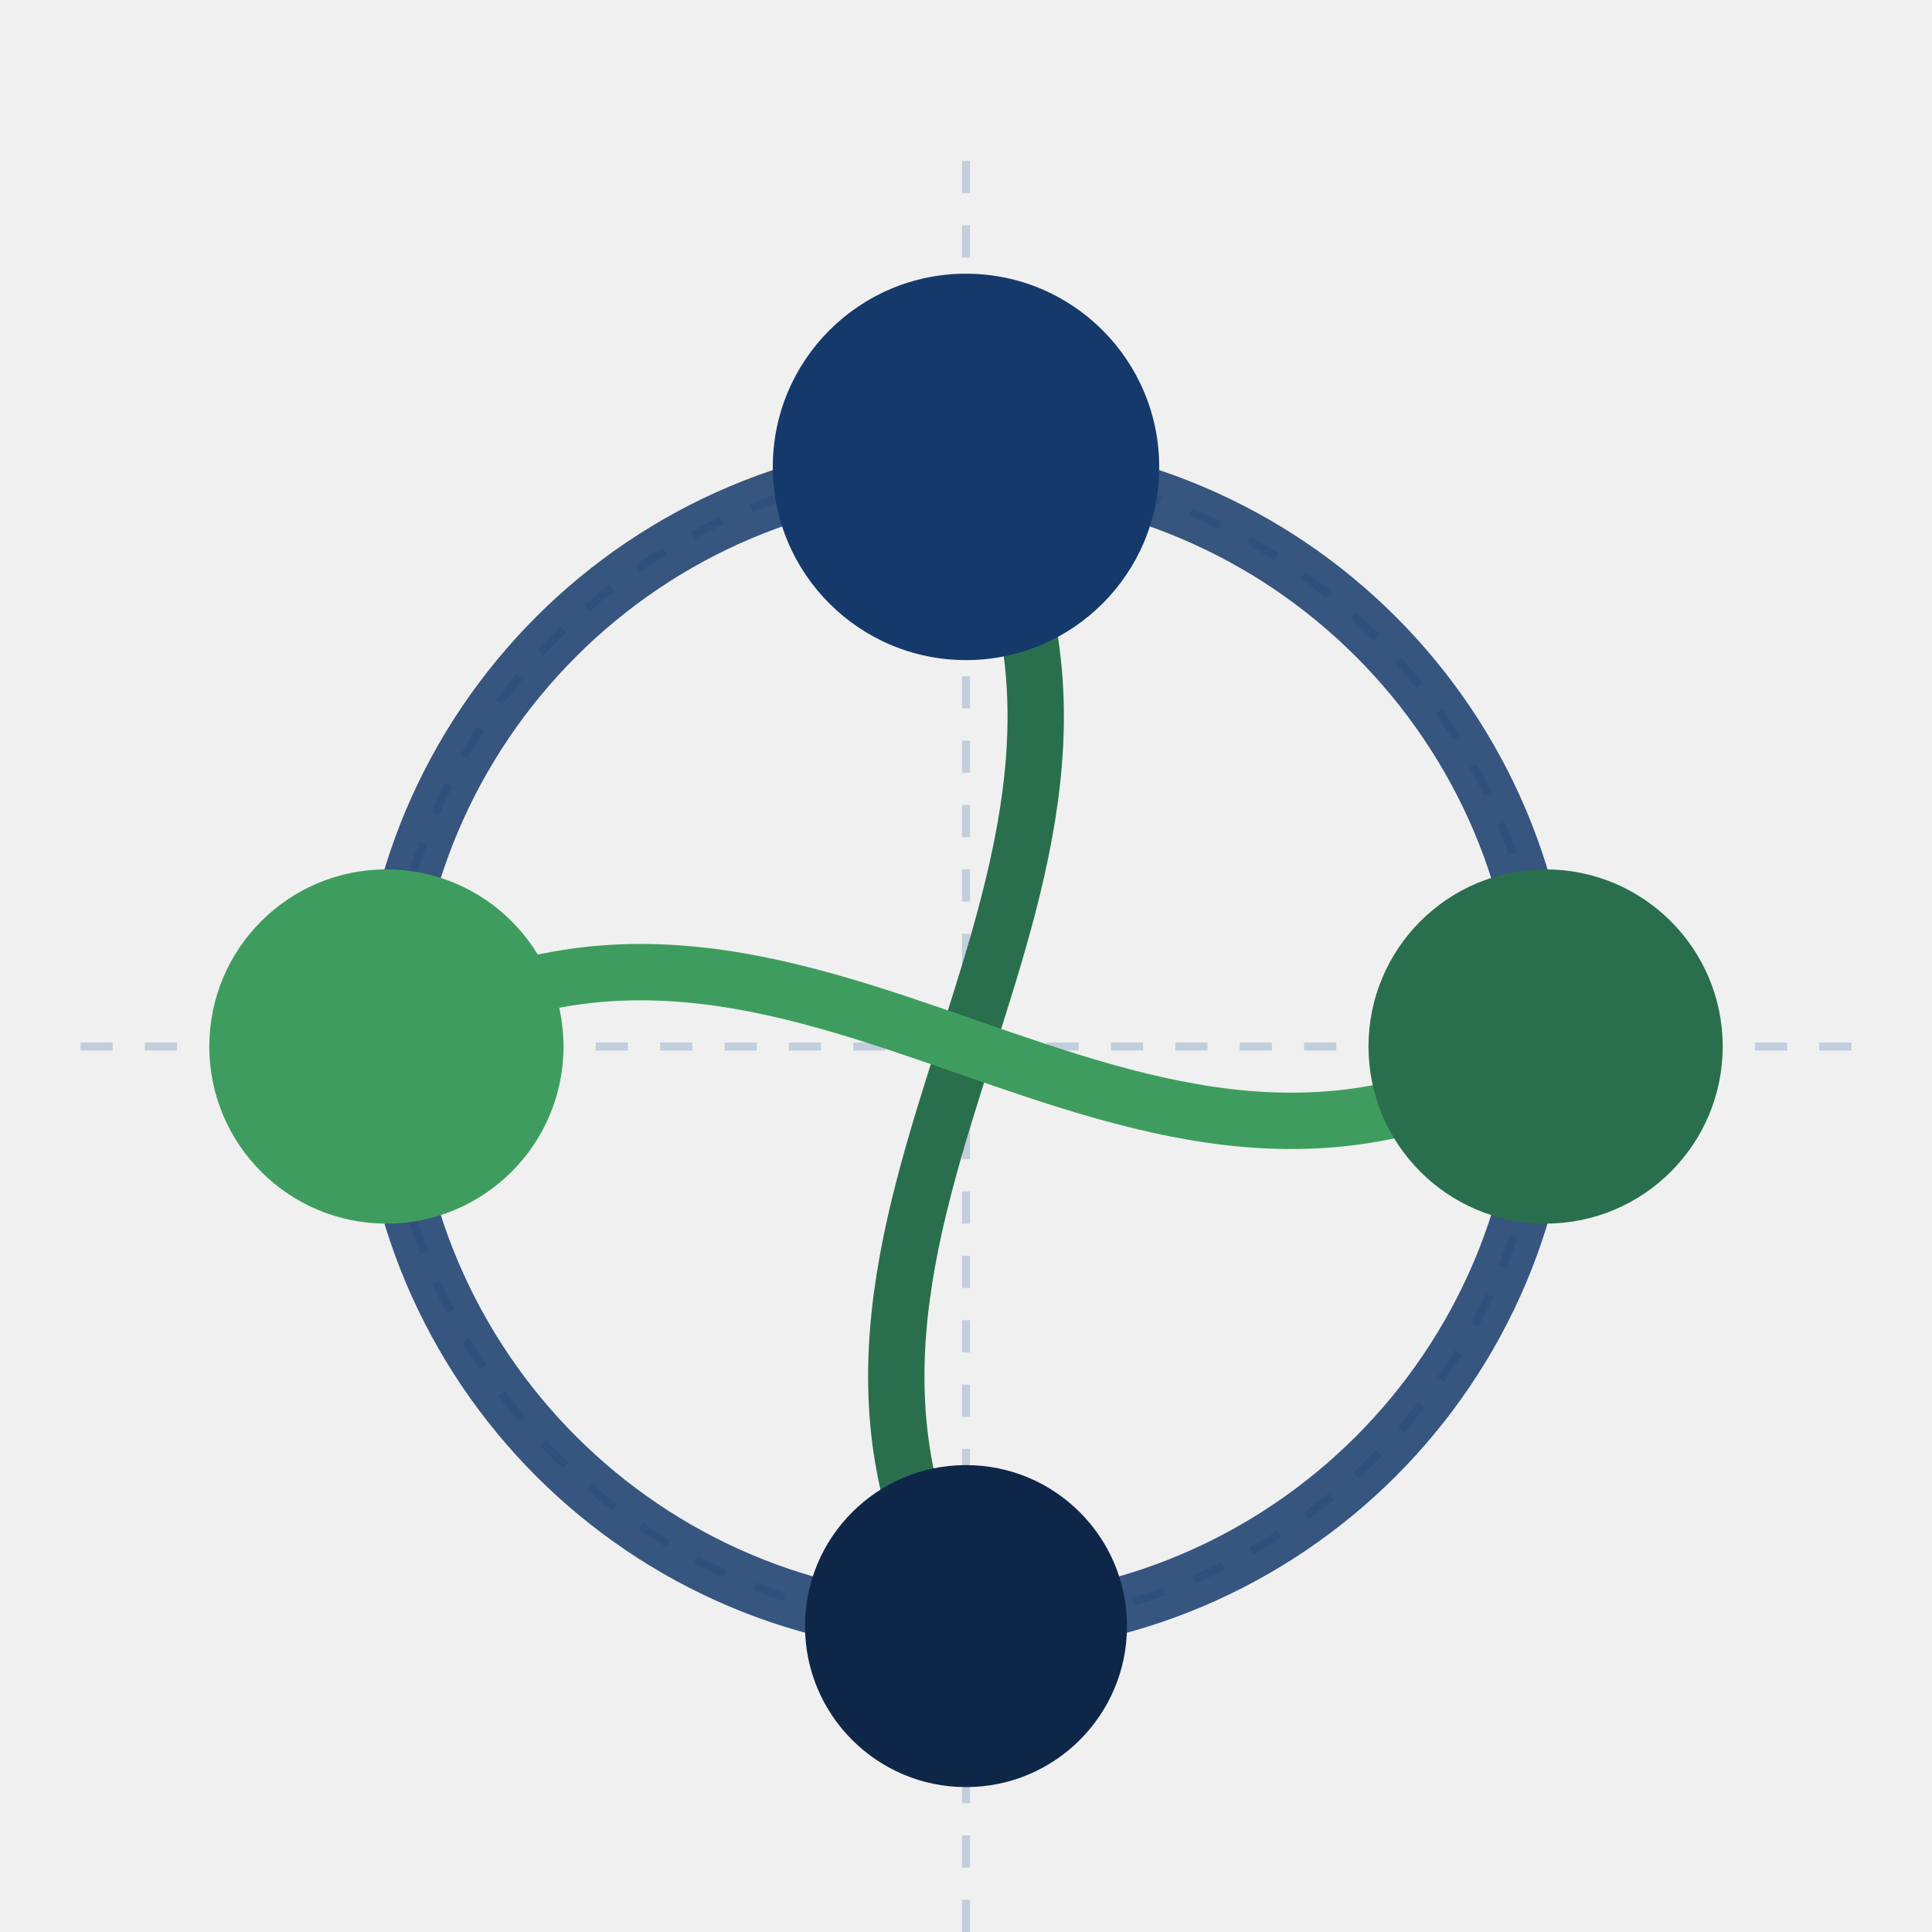
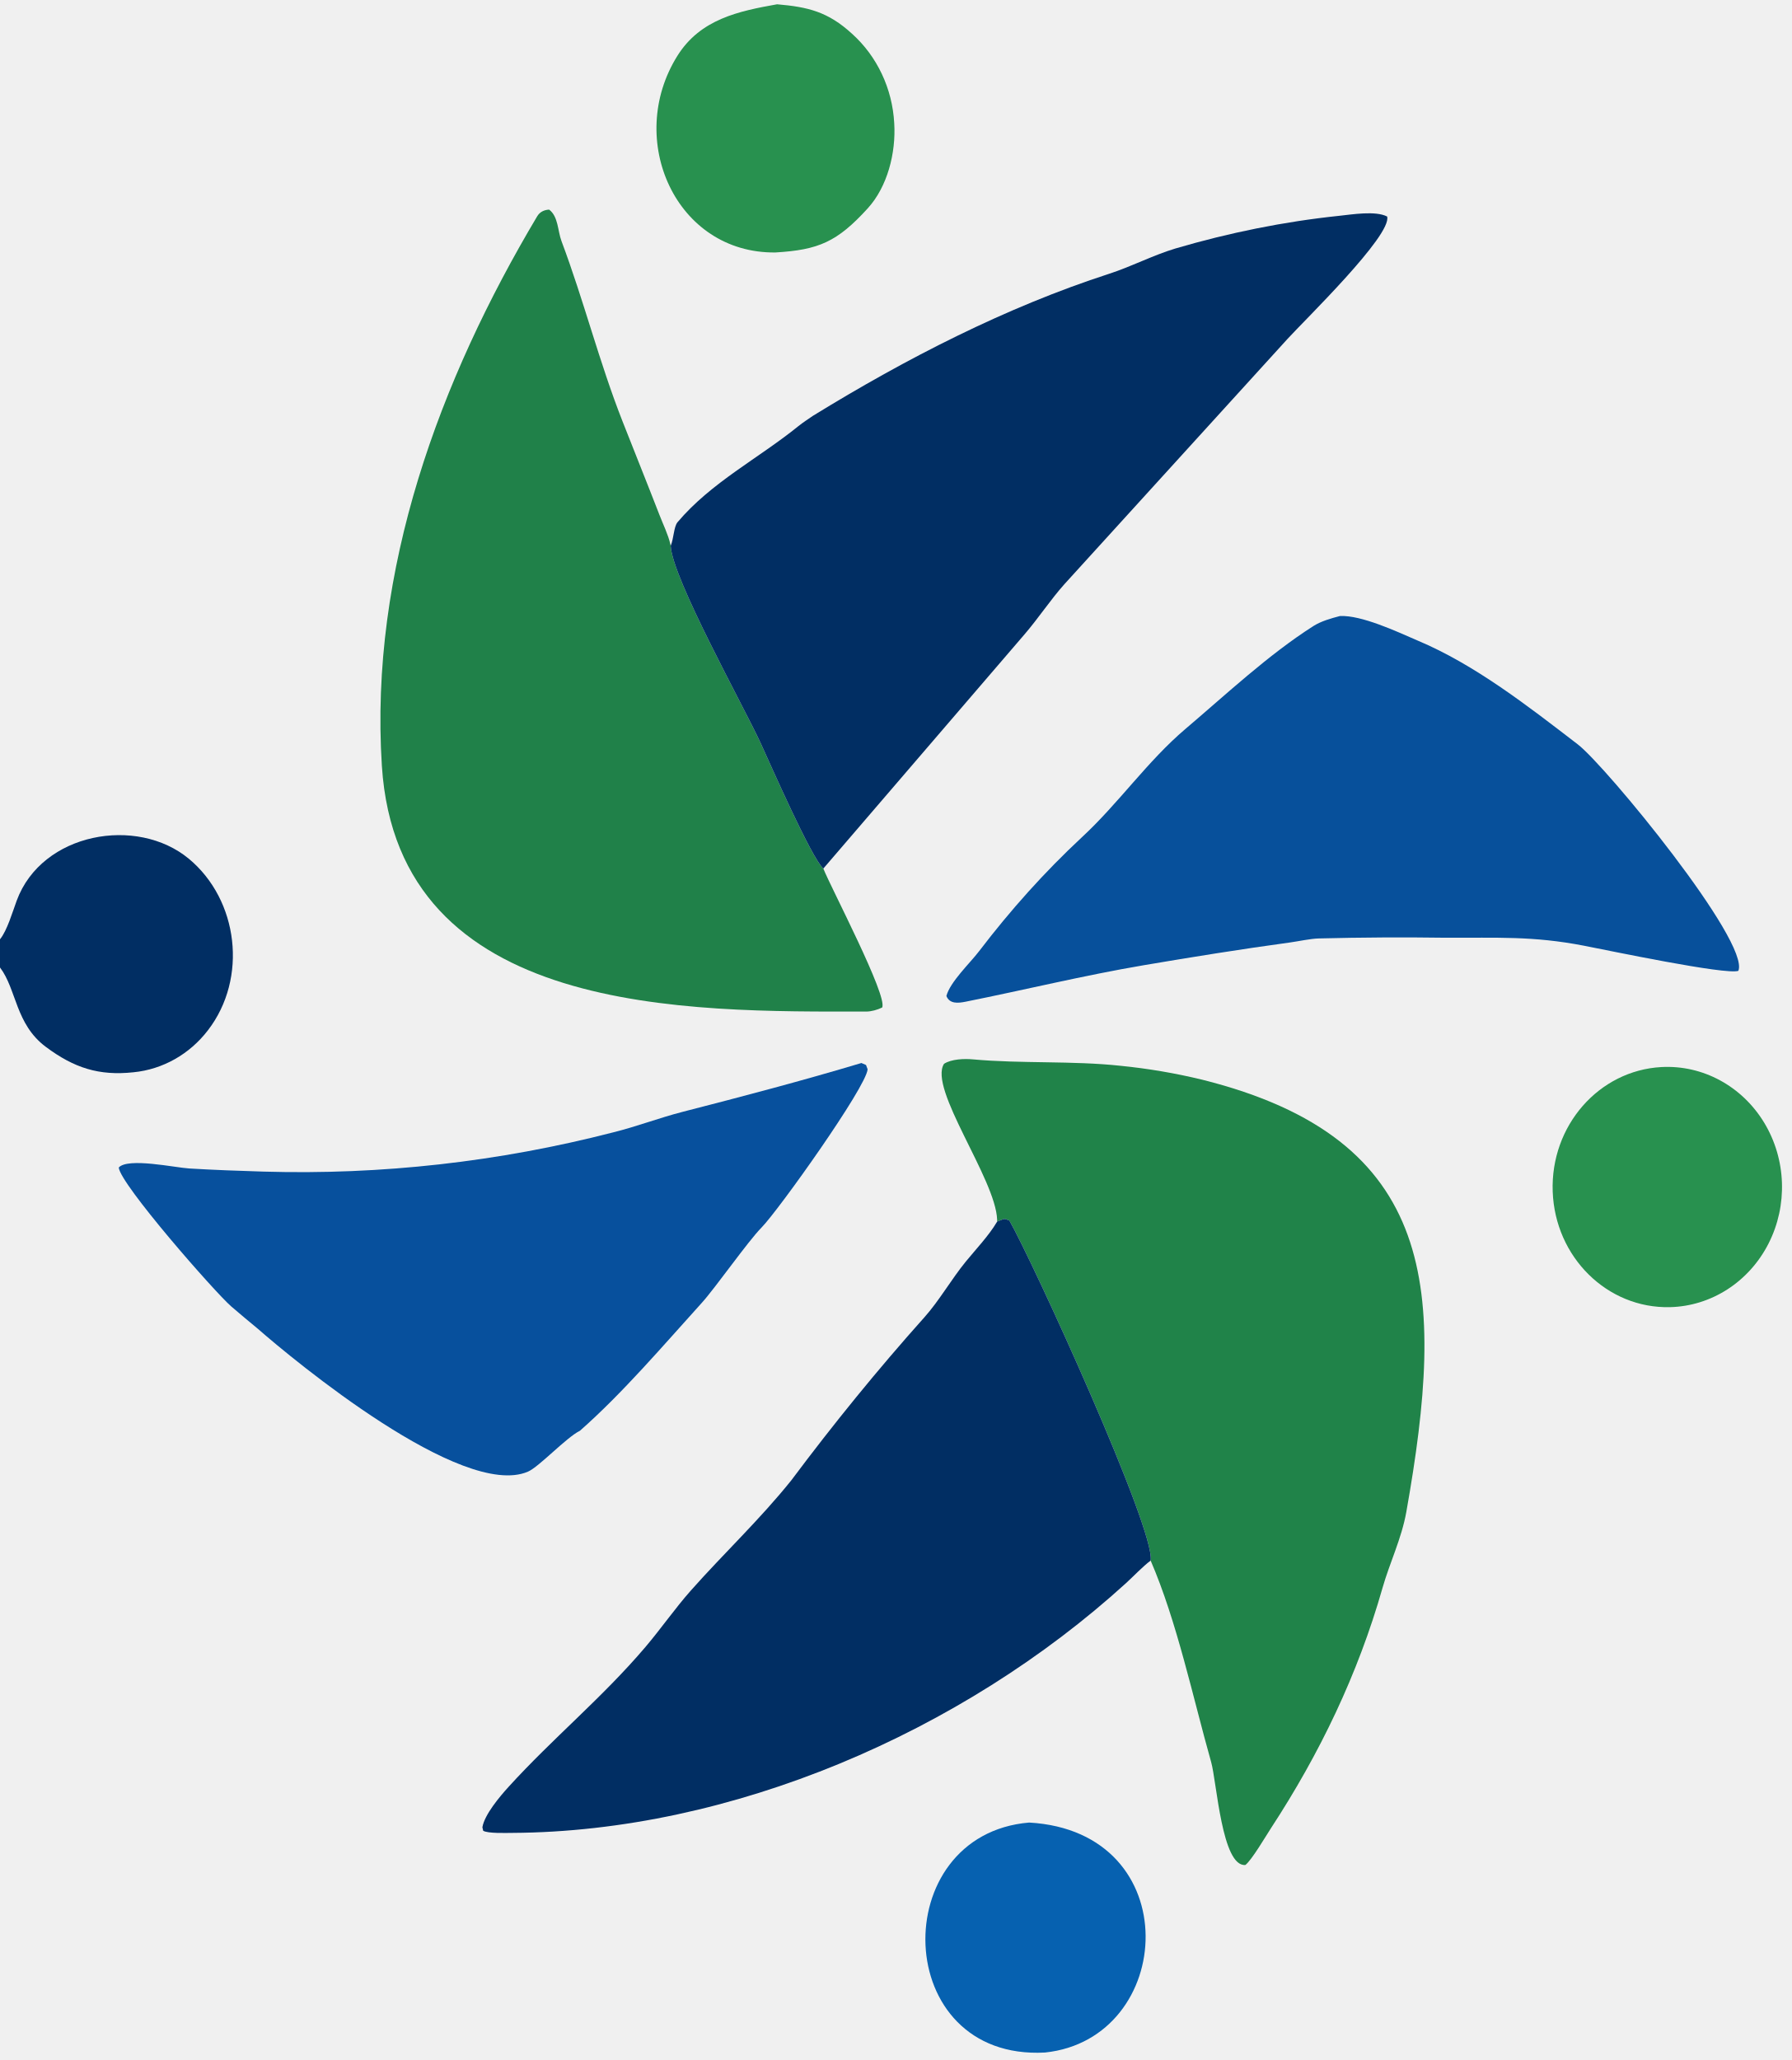
- <svg xmlns="http://www.w3.org/2000/svg" viewBox="0 0 240 240" fill="none" aria-label="Construção do símbolo Inova Anápolis">
-   <circle cx="120" cy="130" r="72" stroke="#C3CEDC" stroke-width="1" stroke-dasharray="4 4" />
-   <line x1="120" y1="20" x2="120" y2="240" stroke="#C3CEDC" stroke-width="1" stroke-dasharray="4 4" />
-   <line x1="10" y1="130" x2="230" y2="130" stroke="#C3CEDC" stroke-width="1" stroke-dasharray="4 4" />
-   <circle cx="120" cy="130" r="72" stroke="#15396B" stroke-width="7" opacity="0.85" />
-   <path d="M120,58 C150,108 90,152 120,202" stroke="#2A6F4D" stroke-width="7" stroke-linecap="round" />
-   <path d="M48,130 C100,98 140,162 192,130" stroke="#3E9D5E" stroke-width="7" stroke-linecap="round" />
-   <circle cx="120" cy="58" r="24" fill="#15396B" />
-   <circle cx="48" cy="130" r="22" fill="#3E9D5E" />
-   <circle cx="192" cy="130" r="22" fill="#2A6F4D" />
-   <circle cx="120" cy="202" r="20" fill="#0E2748" />
+ <svg xmlns="http://www.w3.org/2000/svg" width="147" height="169" viewBox="0 0 147 169" fill="none">
+   <g clip-path="url(#clip0_10_16)">
+     <path d="M67.553 71.255C68.149 72.772 72.864 81.74 72.378 82.656C71.998 82.844 71.481 82.988 71.062 82.988C56.489 82.989 32.661 83.445 31.332 62.837C30.295 46.741 36.086 31.156 44.075 17.746C44.296 17.373 44.666 17.217 45.054 17.197C45.81 17.755 45.752 18.937 46.07 19.782C47.901 24.65 49.166 29.704 51.068 34.543C52.079 37.117 53.114 39.68 54.113 42.259C54.409 43.026 54.821 43.86 55 44.643L55.029 44.778C55.152 47.433 61.02 57.942 62.415 60.974C63.221 62.727 66.564 70.365 67.553 71.255Z" fill="#208149" />
+     <path d="M81.817 100.211L81.812 100.059C81.701 96.727 76.142 89.295 77.457 87.272C78.064 86.881 79.114 86.844 79.822 86.909C83.815 87.273 87.974 87.009 91.944 87.437C94.191 87.661 96.42 88.04 98.619 88.572C118.064 93.429 118.602 105.923 115.386 124.036C114.999 126.216 114.015 128.222 113.433 130.268C111.418 137.352 108.269 143.88 104.289 149.969C103.873 150.605 102.699 152.608 102.18 153.002C100.251 153.165 99.829 146.172 99.374 144.564C97.886 139.302 96.566 133.015 94.408 128.029C94.84 125.608 84.74 103.494 82.817 100.133C82.32 99.919 82.453 99.992 81.817 100.211Z" fill="#208349" />
+     <path d="M55.029 44.778C55.279 44.203 55.283 43.205 55.589 42.844C58.355 39.569 62.238 37.606 65.512 34.955C65.885 34.653 66.306 34.39 66.696 34.115C74.356 29.406 82.534 25.204 91.034 22.45C92.844 21.862 94.605 20.94 96.432 20.389C100.824 19.097 105.338 18.181 109.877 17.705C110.936 17.594 112.855 17.272 113.812 17.763C114.232 19.288 107.032 26.273 105.631 27.811L87.335 47.922C86.197 49.195 85.188 50.733 84.06 52.041L67.553 71.255C66.564 70.365 63.221 62.727 62.415 60.974C61.02 57.942 55.152 47.433 55.029 44.778Z" fill="#012E63" />
+     <path d="M81.817 100.211C82.453 99.992 82.32 99.919 82.817 100.133C84.74 103.494 94.84 125.608 94.408 128.029C93.776 128.496 92.987 129.333 92.382 129.883C78.899 142.152 59.966 150.276 42.016 150.368C41.47 150.371 40.025 150.422 39.645 150.193L39.579 149.909C39.748 148.87 41.02 147.371 41.713 146.608C45.344 142.61 49.424 139.273 52.945 135.131C54.242 133.604 55.388 131.947 56.671 130.498C59.376 127.446 62.354 124.652 64.926 121.442C68.416 116.779 71.994 112.375 75.864 108.047C77.044 106.727 78.096 104.897 79.246 103.494C80.069 102.489 81.126 101.375 81.781 100.272L81.817 100.211Z" fill="#012E63" />
+     <path d="M109.939 50.538C111.703 50.452 114.614 51.814 116.294 52.542C121.008 54.517 125.402 57.955 129.452 61.066C131.759 62.838 143.616 77.286 142.628 79.647C141.602 80.001 131.953 77.97 129.962 77.585C125.759 76.772 122.858 76.95 118.648 76.931C115.167 76.881 111.685 76.901 108.204 76.989C107.521 77.005 106.57 77.219 105.857 77.317C101.86 77.862 97.817 78.511 93.841 79.186C88.953 80.015 84.088 81.206 79.225 82.179C78.611 82.302 77.913 82.374 77.65 81.709C77.95 80.559 79.59 79.01 80.343 78.022C82.905 74.665 85.699 71.543 88.767 68.687C91.774 65.906 94.15 62.441 97.267 59.797C100.641 56.934 104.039 53.737 107.752 51.366C108.397 50.955 109.21 50.73 109.939 50.538Z" fill="#07509B" />
+     <path d="M70.677 87.208L71.055 87.371L71.186 87.721C71.087 89.17 63.854 99.316 62.483 100.705C61.368 101.835 58.693 105.656 57.585 106.879C54.425 110.369 51.081 114.299 47.583 117.377C46.465 117.925 44.224 120.346 43.314 120.734C37.915 123.039 24.08 111.574 21.174 109.028C20.434 108.419 19.7 107.802 18.971 107.177C17.619 105.999 9.861 97.151 9.743 95.782C10.494 94.946 14.366 95.791 15.53 95.861C17.564 95.982 19.588 96.057 21.623 96.117C31.277 96.401 40.924 95.319 50.301 92.9C52.226 92.424 54.106 91.702 56.015 91.212C60.869 89.967 65.876 88.648 70.677 87.208Z" fill="#07509D" />
+     <path d="M63.757 0.352C66.294 0.569 67.935 0.963 69.903 2.765C71.966 4.617 73.218 7.269 73.37 10.11C73.52 12.553 72.812 15.318 71.197 17.092C68.69 19.846 67.162 20.502 63.619 20.712C55.463 20.805 51.277 11.459 55.578 4.581C57.467 1.56 60.621 0.912 63.757 0.352Z" fill="#28914F" />
+     <path d="M136.315 87.54C139.704 87.357 142.925 89.1 144.745 92.1C146.564 95.101 146.7 98.895 145.099 102.03C143.499 105.165 140.412 107.155 137.019 107.237C131.875 107.362 127.589 103.138 127.396 97.752C127.204 92.367 131.177 87.819 136.315 87.54Z" fill="#28914F" />
+     <path d="M84.439 149.52C97.467 150.26 96.464 167.268 85.738 168.387C73.077 169.069 72.694 150.509 84.439 149.52Z" fill="#0661B0" />
+     <path d="M0 77.058C0.584 76.347 1.027 74.815 1.372 73.882C3.436 68.298 11.238 66.92 15.497 70.454C19.564 73.831 20.352 80.252 17.059 84.525C15.552 86.49 13.349 87.733 10.952 87.968C8.12 88.27 6.088 87.618 3.763 85.886C1.257 84.019 1.37 81.17 0 79.371V77.058Z" fill="#012E63" />
+   </g>
+   <defs>
+     <clipPath id="clip0_10_16">
+       <rect width="147" height="169" fill="white" />
+     </clipPath>
+   </defs>
</svg>
